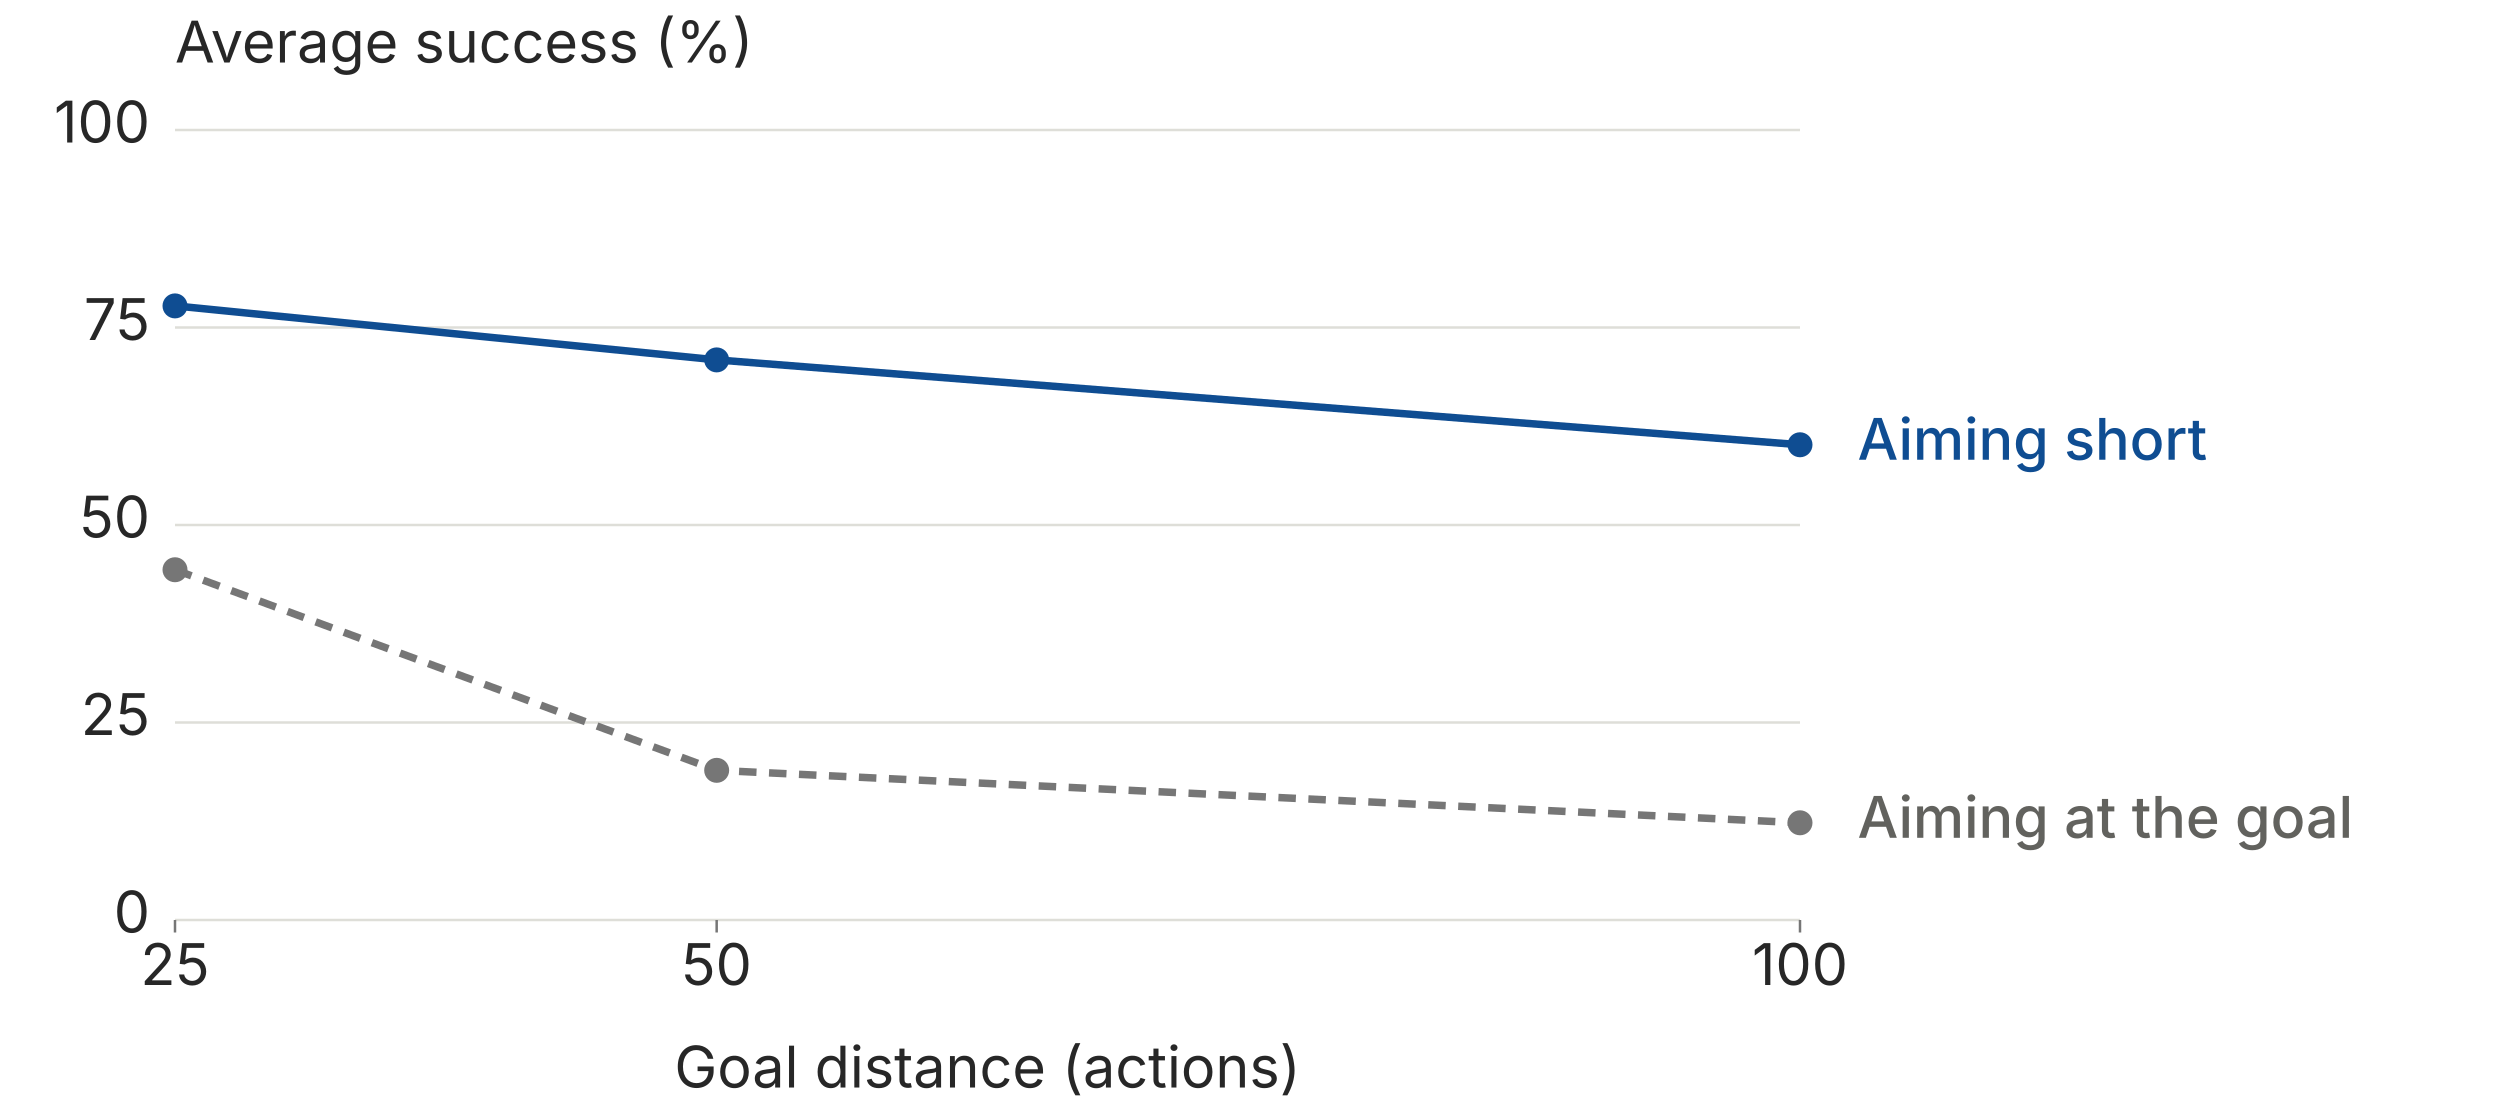
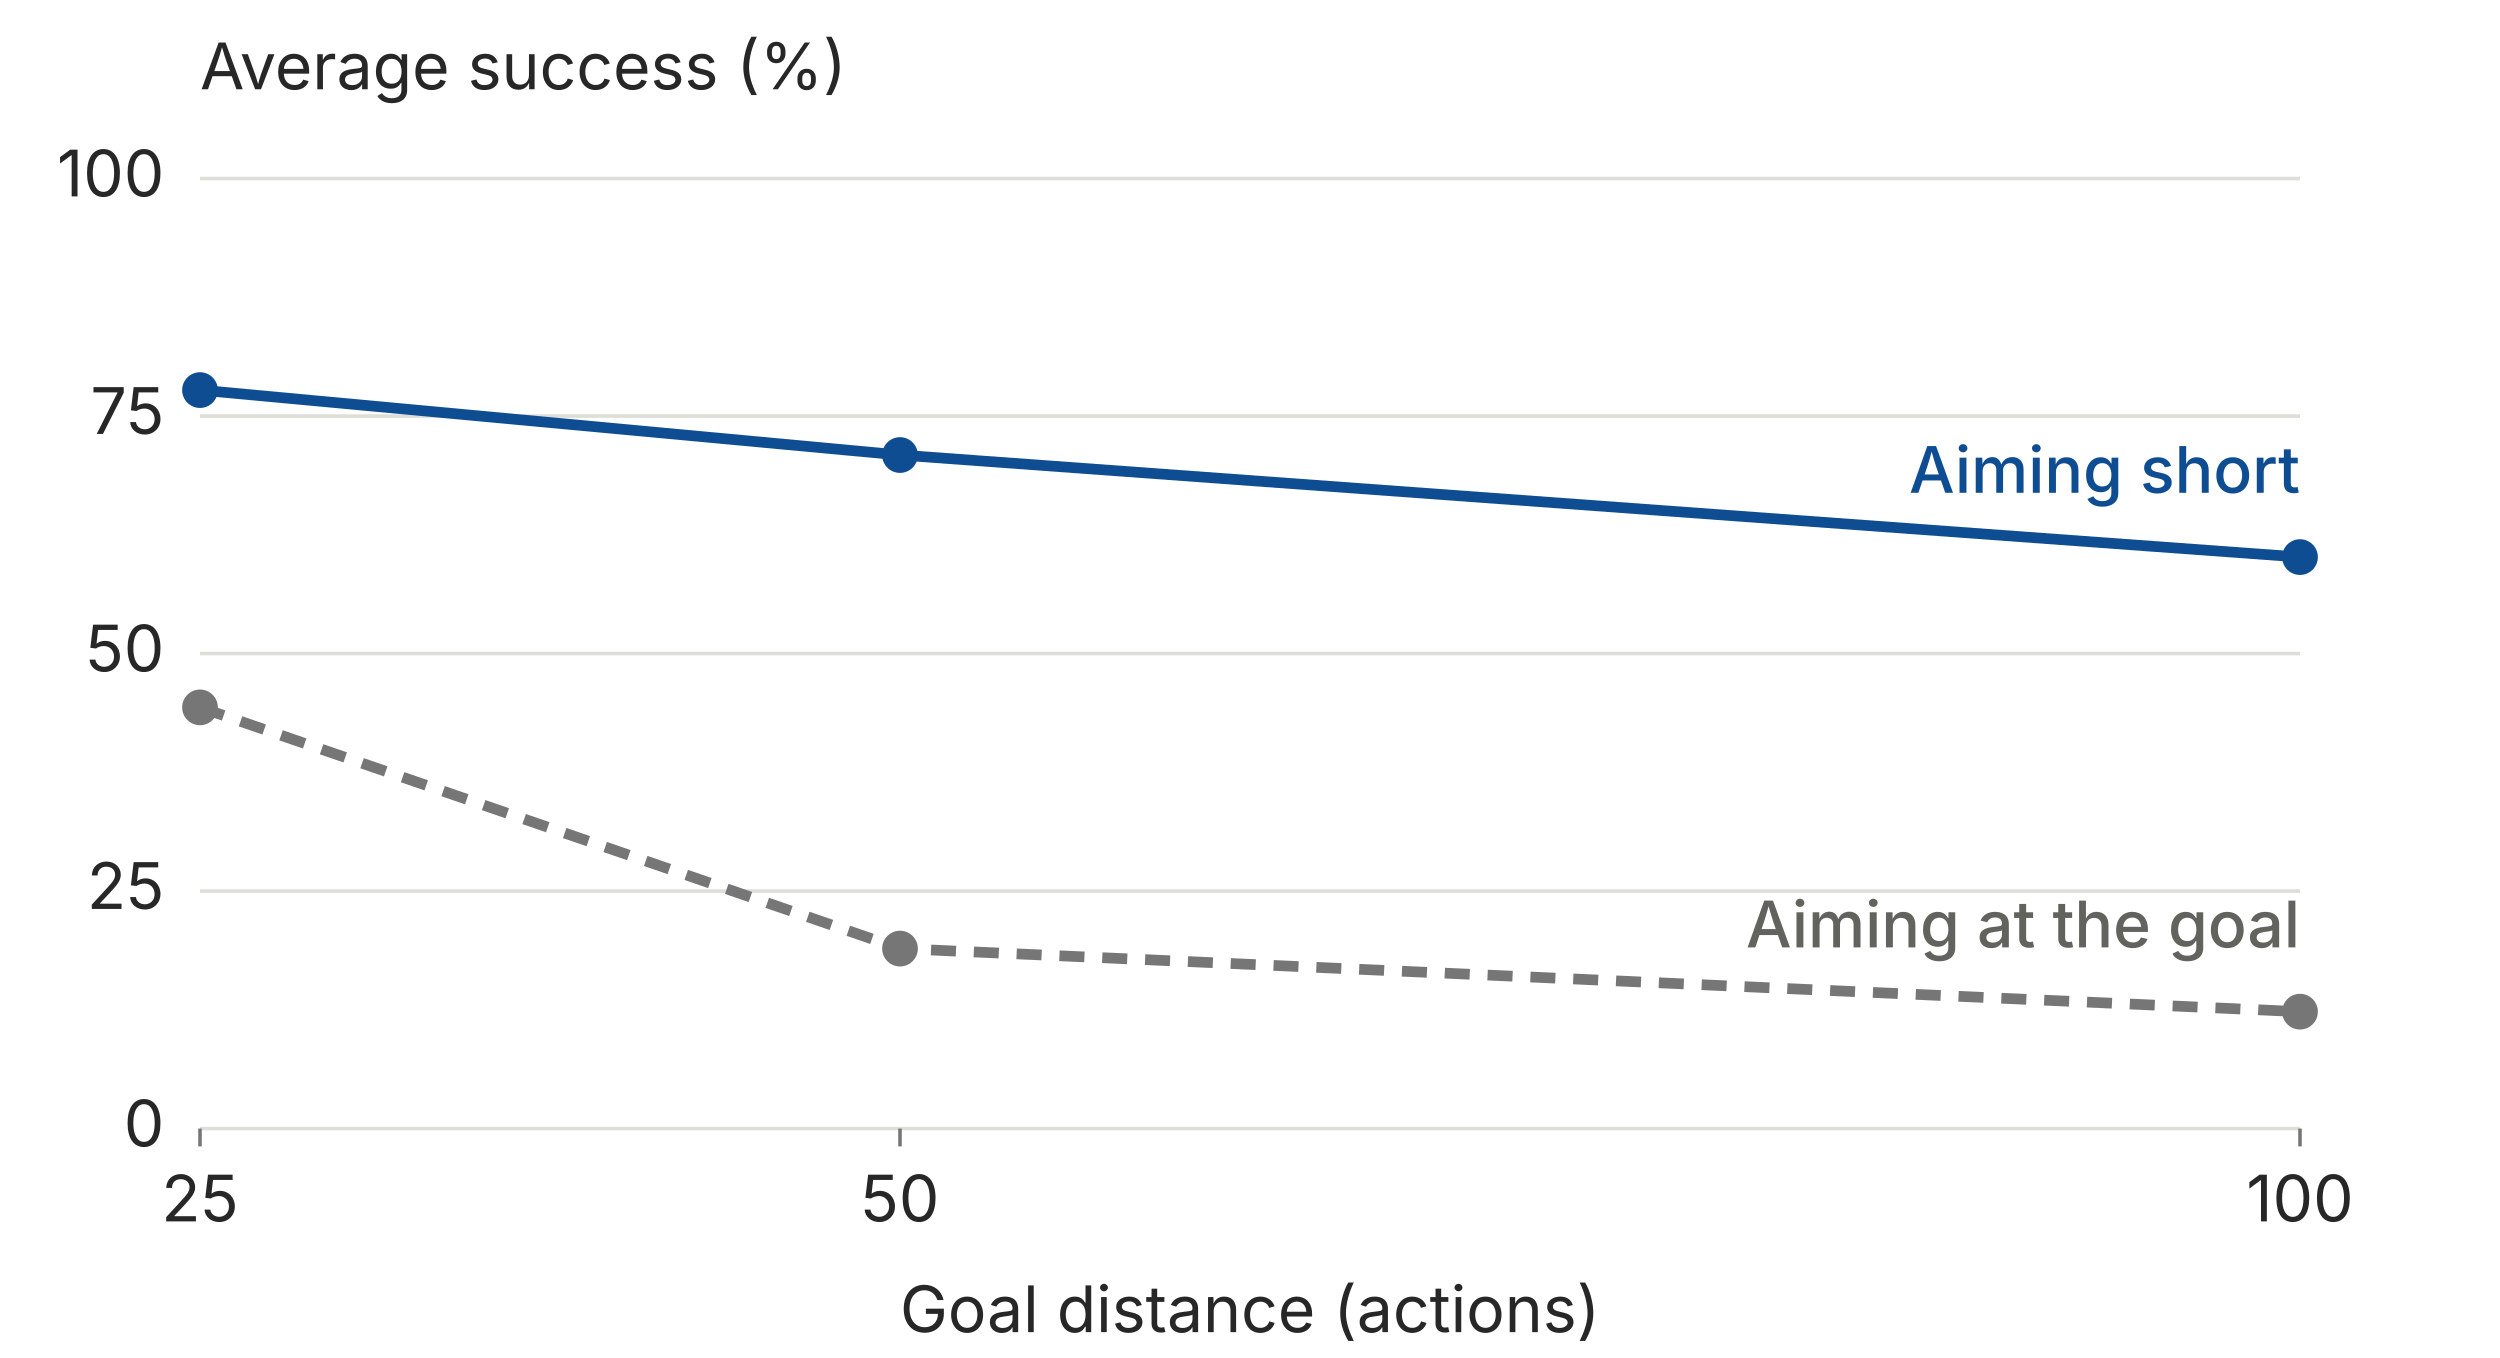
- <svg xmlns="http://www.w3.org/2000/svg" viewBox="0 0 1000 442" role="img" aria-labelledby="title desc">
-   <g font-family="Inter, Arial, sans-serif" font-size="23" fill="#272727">
-     <text x="70" y="25" fill="#272727" text-anchor="start" font-weight="400">Average success (%)</text>
-     <path d="M 70 368 H 720" fill="none" stroke="#deded8" stroke-width="1" />
-     <text x="60" y="373" fill="#272727" text-anchor="end" font-weight="400">0</text>
-     <path d="M 70 289 H 720" fill="none" stroke="#deded8" stroke-width="1" />
-     <text x="60" y="294" fill="#272727" text-anchor="end" font-weight="400">25</text>
-     <path d="M 70 210 H 720" fill="none" stroke="#deded8" stroke-width="1" />
-     <text x="60" y="215" fill="#272727" text-anchor="end" font-weight="400">50</text>
-     <path d="M 70 131 H 720" fill="none" stroke="#deded8" stroke-width="1" />
-     <text x="60" y="136" fill="#272727" text-anchor="end" font-weight="400">75</text>
-     <path d="M 70 52 H 720" fill="none" stroke="#deded8" stroke-width="1" />
-     <text x="60" y="57" fill="#272727" text-anchor="end" font-weight="400">100</text>
-     <path d="M 70 368 v 5" stroke="#767676" />
-     <text x="70" y="394" fill="#272727" text-anchor="middle" font-weight="400">25</text>
-     <path d="M 286.667 368 v 5" stroke="#767676" />
-     <text x="286.667" y="394" fill="#272727" text-anchor="middle" font-weight="400">50</text>
-     <path d="M 720 368 v 5" stroke="#767676" />
-     <text x="720" y="394" fill="#272727" text-anchor="middle" font-weight="400">100</text>
-     <text x="395" y="435" fill="#272727" text-anchor="middle" font-weight="400">Goal distance (actions)</text>
-     <polyline points="70,227.898 286.667,308.133 720,329.117" fill="none" stroke="#767676" stroke-width="3" stroke-dasharray="7 5" stroke-linejoin="round" />
-     <circle cx="70" cy="227.898" r="5" fill="#767676" />
-     <circle cx="286.667" cy="308.133" r="5" fill="#767676" />
-     <circle cx="720" cy="329.117" r="5" fill="#767676" />
-     <text x="743" y="335.117" fill="#62625e" text-anchor="start" font-weight="500">Aiming at the goal</text>
-     <polyline points="70,122.359 286.667,143.961 720,177.906" fill="none" stroke="#0F4D92" stroke-width="3" stroke-linejoin="round" />
-     <circle cx="70" cy="122.359" r="5" fill="#0F4D92" />
-     <circle cx="286.667" cy="143.961" r="5" fill="#0F4D92" />
-     <circle cx="720" cy="177.906" r="5" fill="#0F4D92" />
-     <text x="743" y="183.906" fill="#0F4D92" text-anchor="start" font-weight="500">Aiming short</text>
+ <svg xmlns="http://www.w3.org/2000/svg" viewBox="0 0 700 380" role="img" aria-labelledby="title desc">
+   <g font-family="Inter, Arial, sans-serif" font-size="18" fill="#272727">
+     <text x="56" y="25" fill="#272727" text-anchor="start" font-weight="400">Average success (%)</text>
+     <path d="M 56 316 H 644" fill="none" stroke="#deded8" stroke-width="1" />
+     <text x="46" y="321" fill="#272727" text-anchor="end" font-weight="400">0</text>
+     <path d="M 56 249.5 H 644" fill="none" stroke="#deded8" stroke-width="1" />
+     <text x="46" y="254.5" fill="#272727" text-anchor="end" font-weight="400">25</text>
+     <path d="M 56 183 H 644" fill="none" stroke="#deded8" stroke-width="1" />
+     <text x="46" y="188" fill="#272727" text-anchor="end" font-weight="400">50</text>
+     <path d="M 56 116.5 H 644" fill="none" stroke="#deded8" stroke-width="1" />
+     <text x="46" y="121.5" fill="#272727" text-anchor="end" font-weight="400">75</text>
+     <path d="M 56 50 H 644" fill="none" stroke="#deded8" stroke-width="1" />
+     <text x="46" y="55" fill="#272727" text-anchor="end" font-weight="400">100</text>
+     <path d="M 56 316 v 5" stroke="#767676" />
+     <text x="56" y="342" fill="#272727" text-anchor="middle" font-weight="400">25</text>
+     <path d="M 252 316 v 5" stroke="#767676" />
+     <text x="252" y="342" fill="#272727" text-anchor="middle" font-weight="400">50</text>
+     <path d="M 644 316 v 5" stroke="#767676" />
+     <text x="644" y="342" fill="#272727" text-anchor="middle" font-weight="400">100</text>
+     <text x="350" y="373" fill="#272727" text-anchor="middle" font-weight="400">Goal distance (actions)</text>
+     <polyline points="56,198.066 252,265.605 644,283.27" fill="none" stroke="#767676" stroke-width="3" stroke-dasharray="7 5" stroke-linejoin="round" />
+     <circle cx="56" cy="198.066" r="5" fill="#767676" />
+     <circle cx="252" cy="265.605" r="5" fill="#767676" />
+     <circle cx="644" cy="283.27" r="5" fill="#767676" />
+     <text x="644" y="265.27" fill="#62625e" text-anchor="end" font-weight="500">Aiming at the goal</text>
+     <polyline points="56,109.227 252,127.41 644,155.984" fill="none" stroke="#0F4D92" stroke-width="3" stroke-linejoin="round" />
+     <circle cx="56" cy="109.227" r="5" fill="#0F4D92" />
+     <circle cx="252" cy="127.41" r="5" fill="#0F4D92" />
+     <circle cx="644" cy="155.984" r="5" fill="#0F4D92" />
+     <text x="644" y="137.984" fill="#0F4D92" text-anchor="end" font-weight="500">Aiming short</text>
  </g>
</svg>
